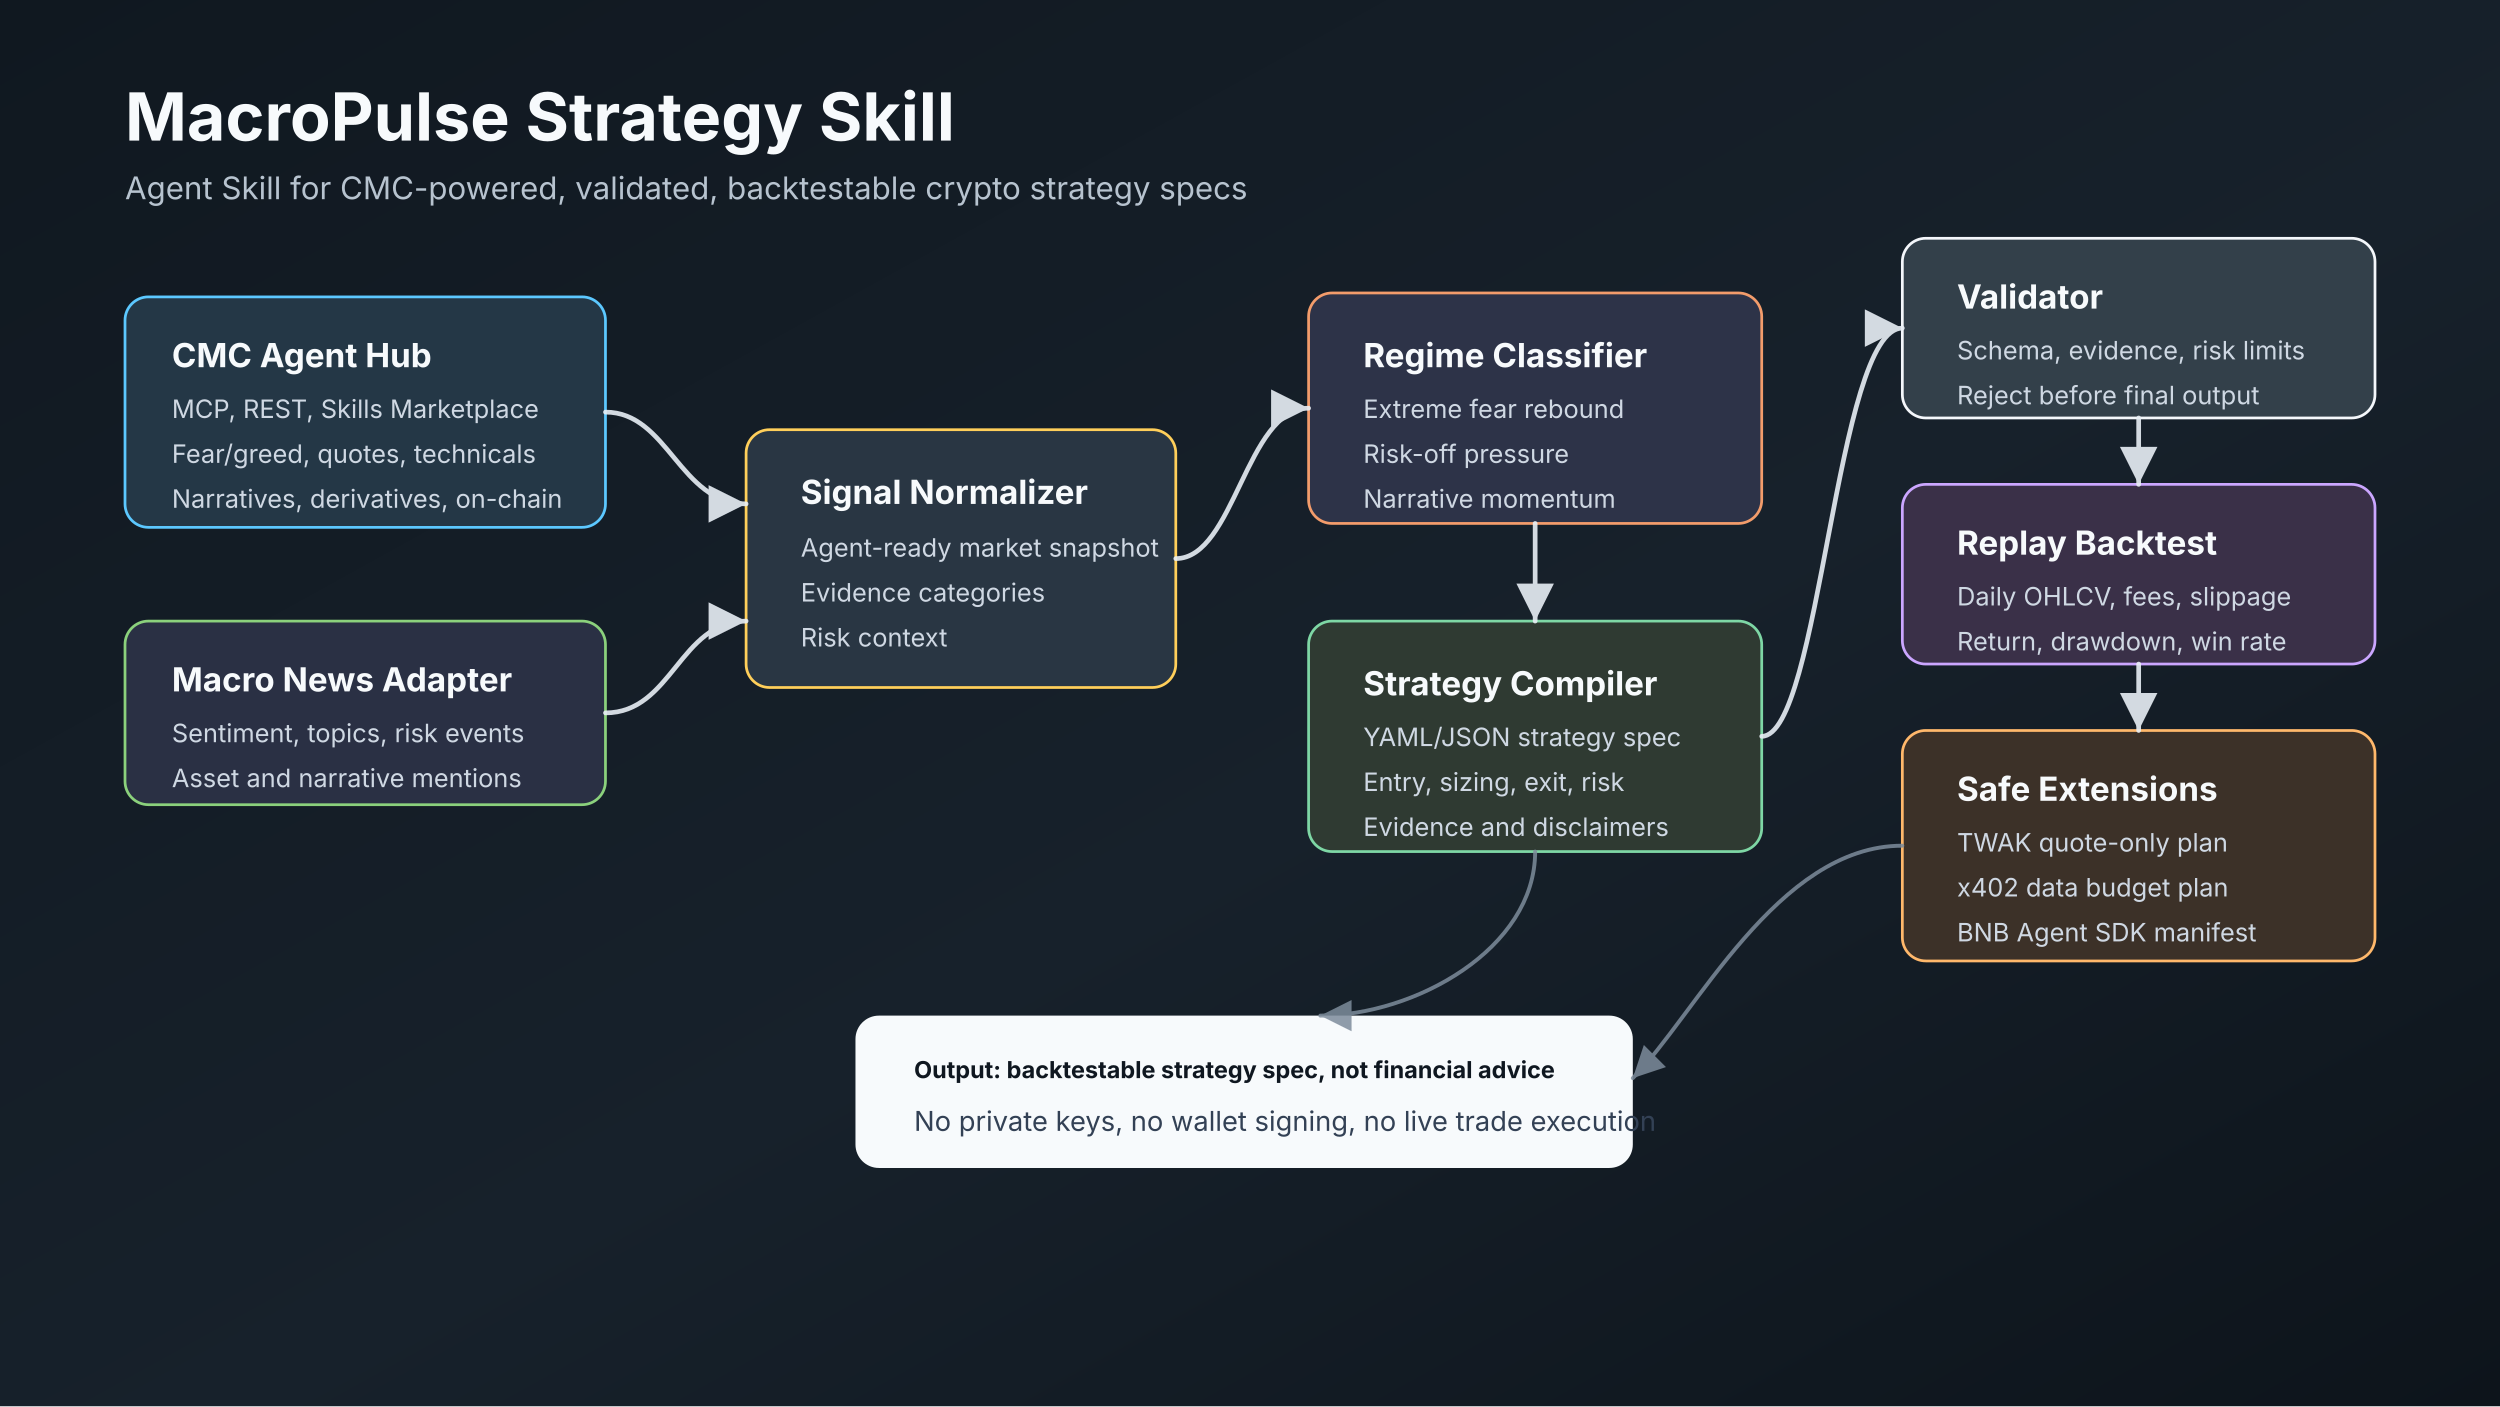
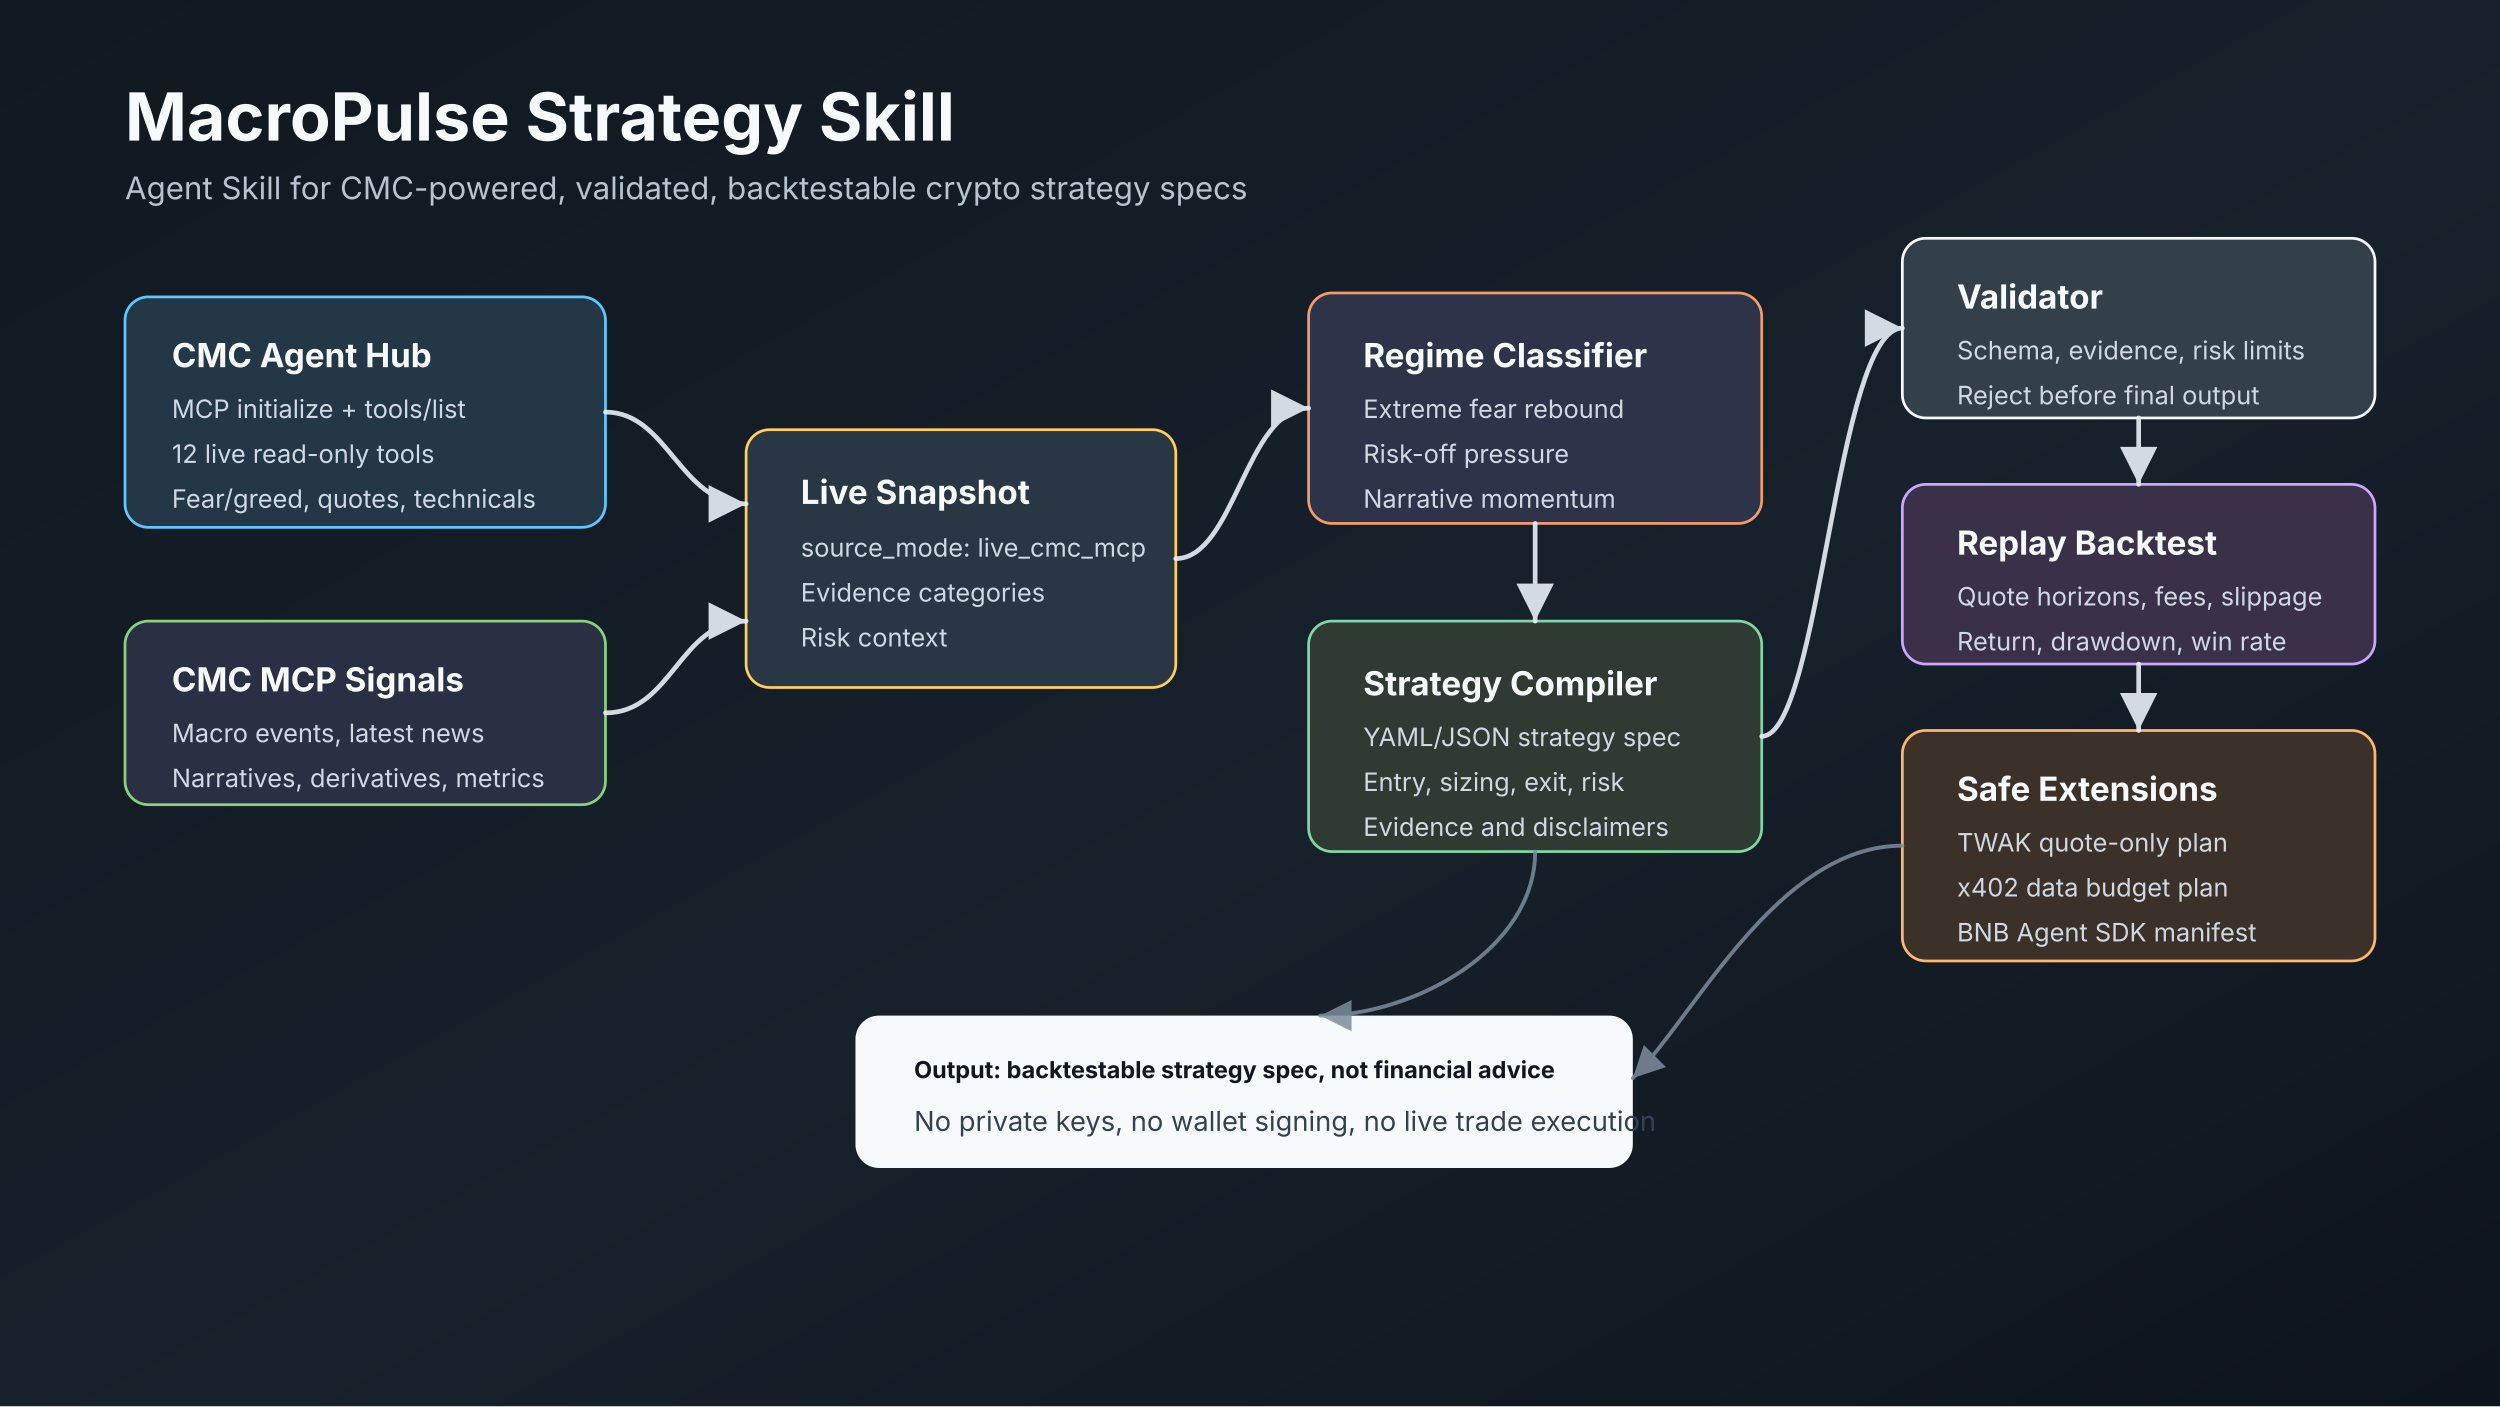
<svg xmlns="http://www.w3.org/2000/svg" width="1280" height="720" viewBox="0 0 1280 720" role="img" aria-labelledby="title desc">
  <defs>
    <linearGradient id="bg" x1="0" x2="1" y1="0" y2="1">
      <stop offset="0%" stop-color="#101820" />
      <stop offset="55%" stop-color="#17212b" />
      <stop offset="100%" stop-color="#0d141b" />
    </linearGradient>
    <style>
      .title { font: 700 34px Inter, Arial, sans-serif; fill: #f7fafc; }
      .subtitle { font: 400 16px Inter, Arial, sans-serif; fill: #b7c3cf; }
      .box-title { font: 700 17px Inter, Arial, sans-serif; fill: #f7fafc; }
      .box-copy { font: 400 13px Inter, Arial, sans-serif; fill: #cfd8e3; }
      .label { font: 700 12px Inter, Arial, sans-serif; fill: #0f1720; }
      .box { rx: 12; stroke-width: 1.4; }
      .arrow { fill: none; stroke: #e8eef5; stroke-width: 2.4; stroke-linecap: round; stroke-linejoin: round; marker-end: url(#arrow); opacity: .9; }
      .muted-arrow { fill: none; stroke: #7d8c9b; stroke-width: 2; stroke-linecap: round; stroke-linejoin: round; marker-end: url(#arrow-muted); opacity: .85; }
    </style>
    <marker id="arrow" markerWidth="12" markerHeight="12" refX="10" refY="6" orient="auto">
      <path d="M2,2 L10,6 L2,10 Z" fill="#e8eef5" />
    </marker>
    <marker id="arrow-muted" markerWidth="12" markerHeight="12" refX="10" refY="6" orient="auto">
      <path d="M2,2 L10,6 L2,10 Z" fill="#7d8c9b" />
    </marker>
  </defs>
  <rect width="1280" height="720" fill="url(#bg)" />
  <text x="64" y="72" class="title">MacroPulse Strategy Skill</text>
  <text x="64" y="102" class="subtitle">Agent Skill for CMC-powered, validated, backtestable crypto strategy specs</text>
  <rect x="64" y="152" width="246" height="118" class="box" fill="#243746" stroke="#5cc8ff" />
  <text x="88" y="188" class="box-title">CMC Agent Hub</text>
-   <text x="88" y="214" class="box-copy">MCP, REST, Skills Marketplace</text>
-   <text x="88" y="237" class="box-copy">Fear/greed, quotes, technicals</text>
-   <text x="88" y="260" class="box-copy">Narratives, derivatives, on-chain</text>
+   <text x="88" y="214" class="box-copy">MCP initialize + tools/list</text>
+   <text x="88" y="237" class="box-copy">12 live read-only tools</text>
+   <text x="88" y="260" class="box-copy">Fear/greed, quotes, technicals</text>
  <rect x="64" y="318" width="246" height="94" class="box" fill="#2a3044" stroke="#8bd17c" />
-   <text x="88" y="354" class="box-title">Macro News Adapter</text>
-   <text x="88" y="380" class="box-copy">Sentiment, topics, risk events</text>
-   <text x="88" y="403" class="box-copy">Asset and narrative mentions</text>
+   <text x="88" y="354" class="box-title">CMC MCP Signals</text>
+   <text x="88" y="380" class="box-copy">Macro events, latest news</text>
+   <text x="88" y="403" class="box-copy">Narratives, derivatives, metrics</text>
  <rect x="382" y="220" width="220" height="132" class="box" fill="#293643" stroke="#ffcf5a" />
-   <text x="410" y="258" class="box-title">Signal Normalizer</text>
-   <text x="410" y="285" class="box-copy">Agent-ready market snapshot</text>
+   <text x="410" y="258" class="box-title">Live Snapshot</text>
+   <text x="410" y="285" class="box-copy">source_mode: live_cmc_mcp</text>
  <text x="410" y="308" class="box-copy">Evidence categories</text>
  <text x="410" y="331" class="box-copy">Risk context</text>
  <rect x="670" y="150" width="232" height="118" class="box" fill="#2d3348" stroke="#f39c6b" />
  <text x="698" y="188" class="box-title">Regime Classifier</text>
  <text x="698" y="214" class="box-copy">Extreme fear rebound</text>
  <text x="698" y="237" class="box-copy">Risk-off pressure</text>
  <text x="698" y="260" class="box-copy">Narrative momentum</text>
  <rect x="670" y="318" width="232" height="118" class="box" fill="#2f3a32" stroke="#7ed7a5" />
  <text x="698" y="356" class="box-title">Strategy Compiler</text>
  <text x="698" y="382" class="box-copy">YAML/JSON strategy spec</text>
  <text x="698" y="405" class="box-copy">Entry, sizing, exit, risk</text>
  <text x="698" y="428" class="box-copy">Evidence and disclaimers</text>
  <rect x="974" y="122" width="242" height="92" class="box" fill="#33404a" stroke="#f4f7fb" />
  <text x="1002" y="158" class="box-title">Validator</text>
  <text x="1002" y="184" class="box-copy">Schema, evidence, risk limits</text>
  <text x="1002" y="207" class="box-copy">Reject before final output</text>
  <rect x="974" y="248" width="242" height="92" class="box" fill="#3a3048" stroke="#cba6ff" />
  <text x="1002" y="284" class="box-title">Replay Backtest</text>
-   <text x="1002" y="310" class="box-copy">Daily OHLCV, fees, slippage</text>
+   <text x="1002" y="310" class="box-copy">Quote horizons, fees, slippage</text>
  <text x="1002" y="333" class="box-copy">Return, drawdown, win rate</text>
  <rect x="974" y="374" width="242" height="118" class="box" fill="#3c3128" stroke="#ffb86b" />
  <text x="1002" y="410" class="box-title">Safe Extensions</text>
  <text x="1002" y="436" class="box-copy">TWAK quote-only plan</text>
  <text x="1002" y="459" class="box-copy">x402 data budget plan</text>
  <text x="1002" y="482" class="box-copy">BNB Agent SDK manifest</text>
  <rect x="438" y="520" width="398" height="78" rx="12" fill="#f7fafc" />
  <text x="468" y="552" class="label">Output: backtestable strategy spec, not financial advice</text>
  <text x="468" y="579" style="font: 400 14px Inter, Arial, sans-serif; fill: #334155;">No private keys, no wallet signing, no live trade execution</text>
  <path class="arrow" d="M310 211 C342 211 348 258 382 258" />
  <path class="arrow" d="M310 365 C344 365 348 318 382 318" />
  <path class="arrow" d="M602 286 C632 286 638 209 670 209" />
  <path class="arrow" d="M786 268 L786 318" />
  <path class="arrow" d="M902 377 C932 377 940 168 974 168" />
  <path class="arrow" d="M1095 214 L1095 248" />
  <path class="arrow" d="M1095 340 L1095 374" />
  <path class="muted-arrow" d="M786 436 C786 486 724 520 676 520" />
  <path class="muted-arrow" d="M974 433 C910 433 868 520 836 552" />
</svg>
